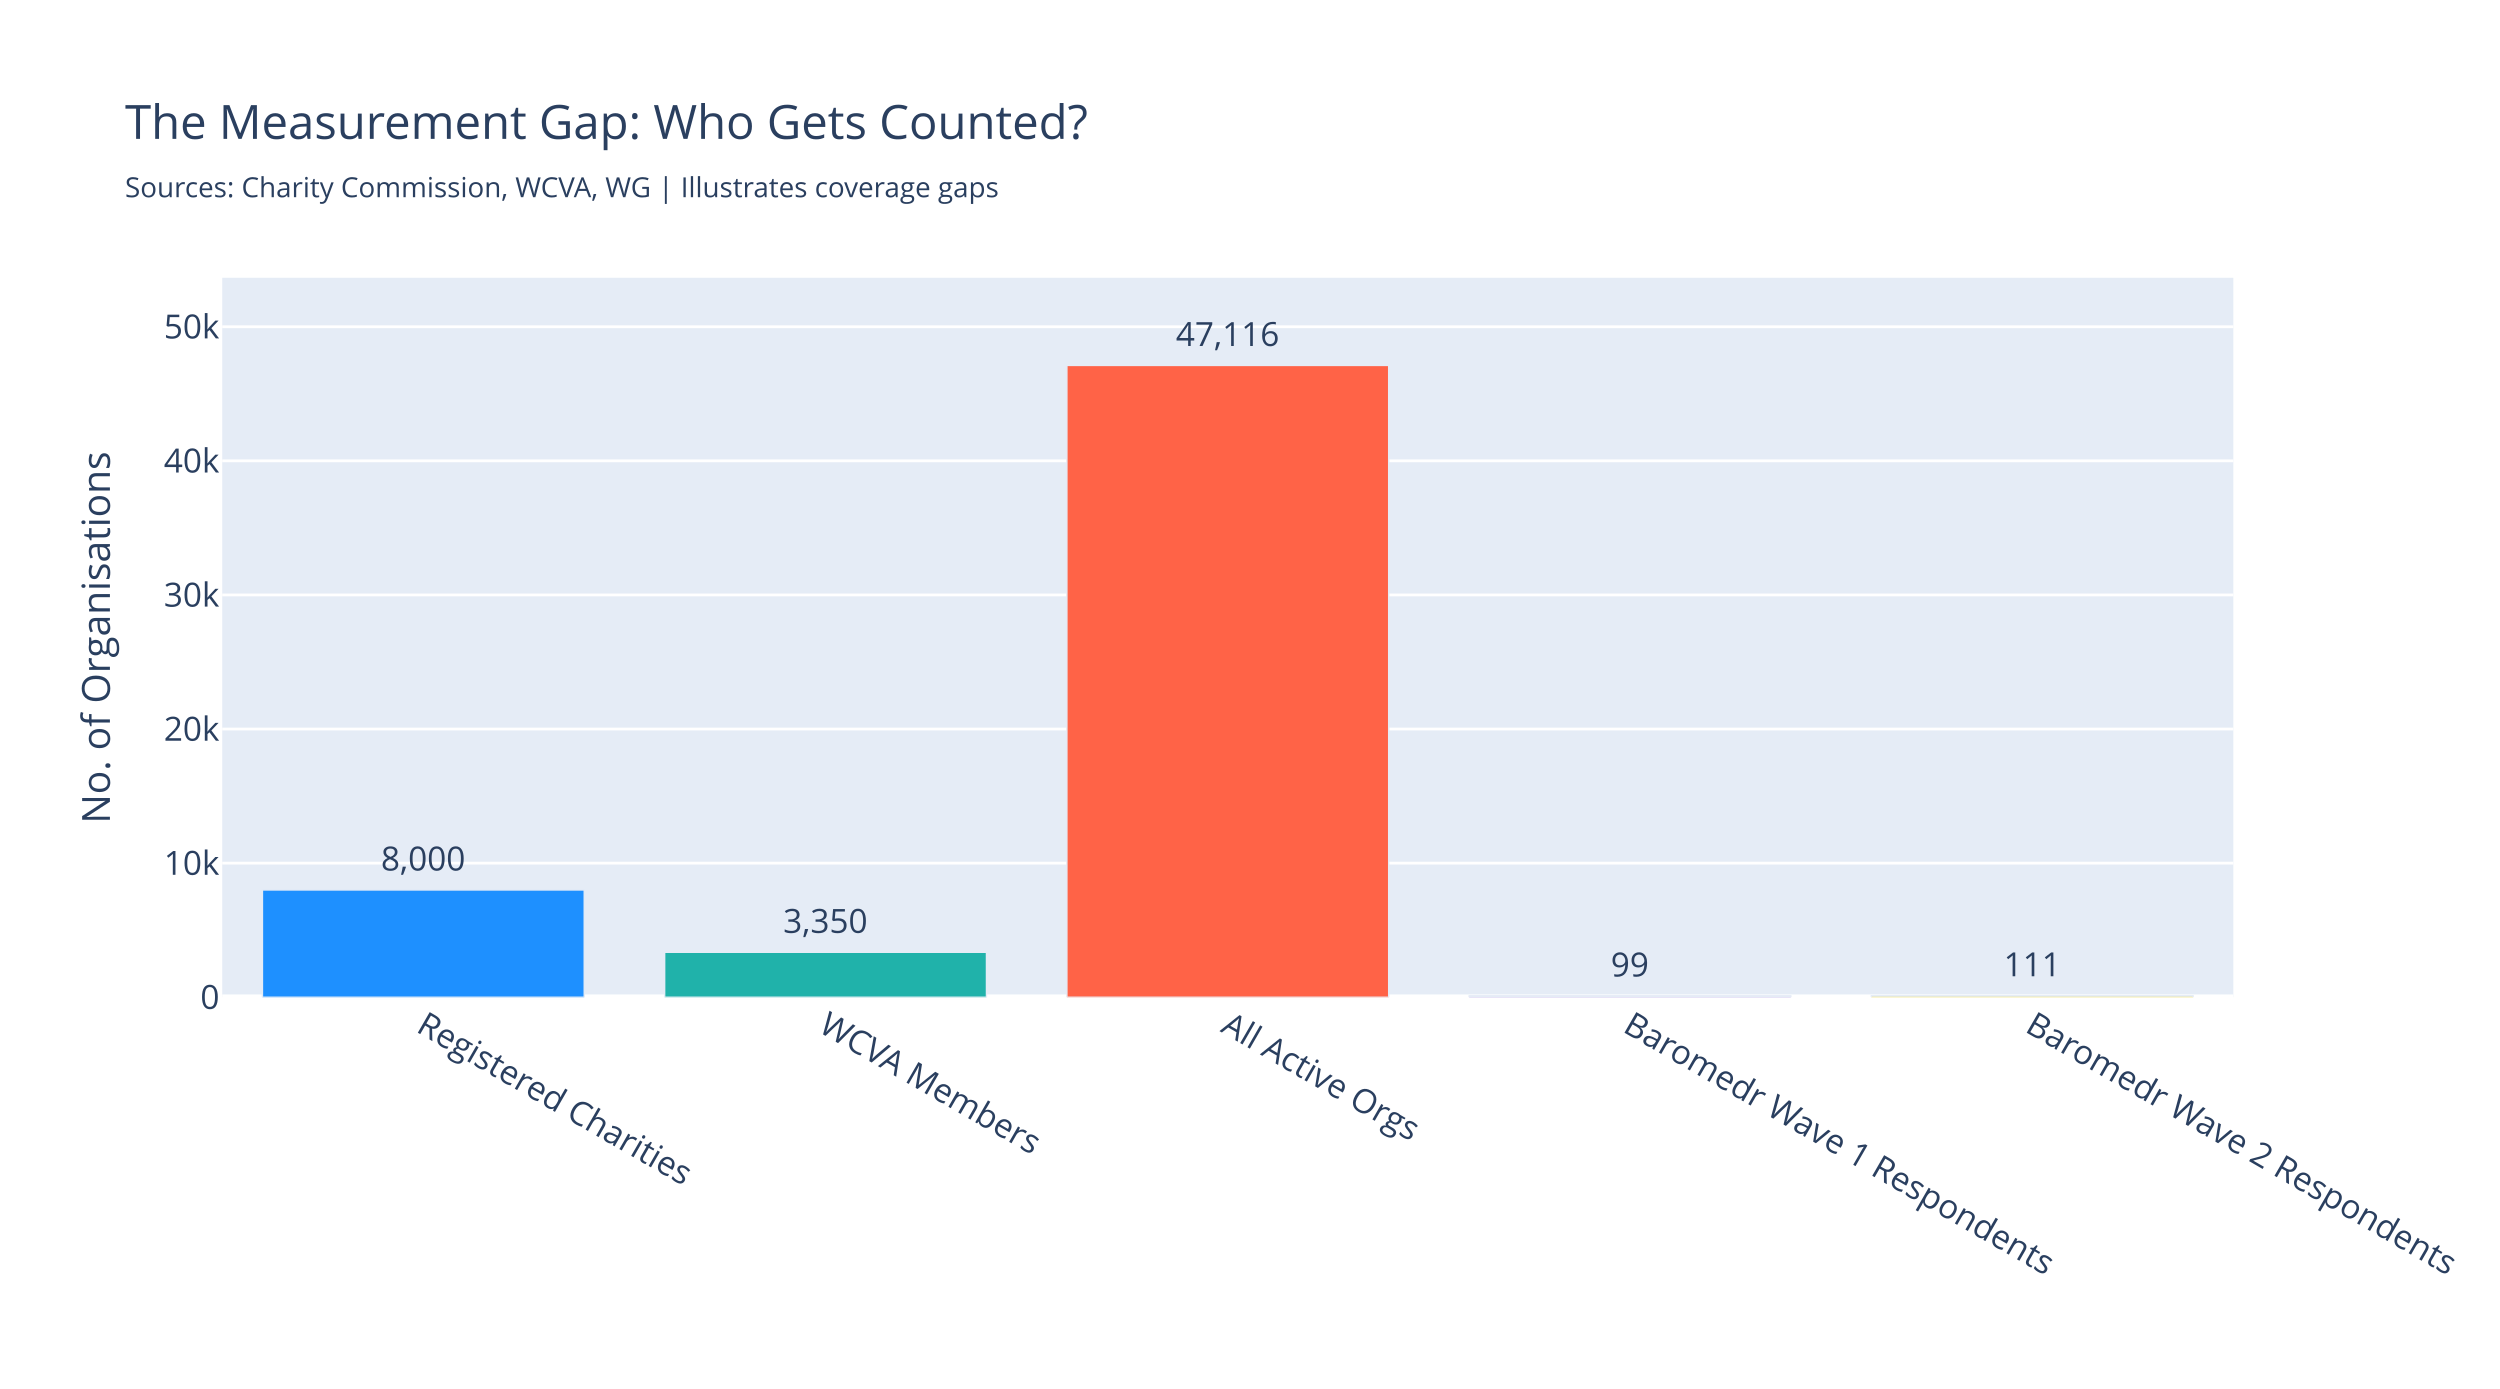
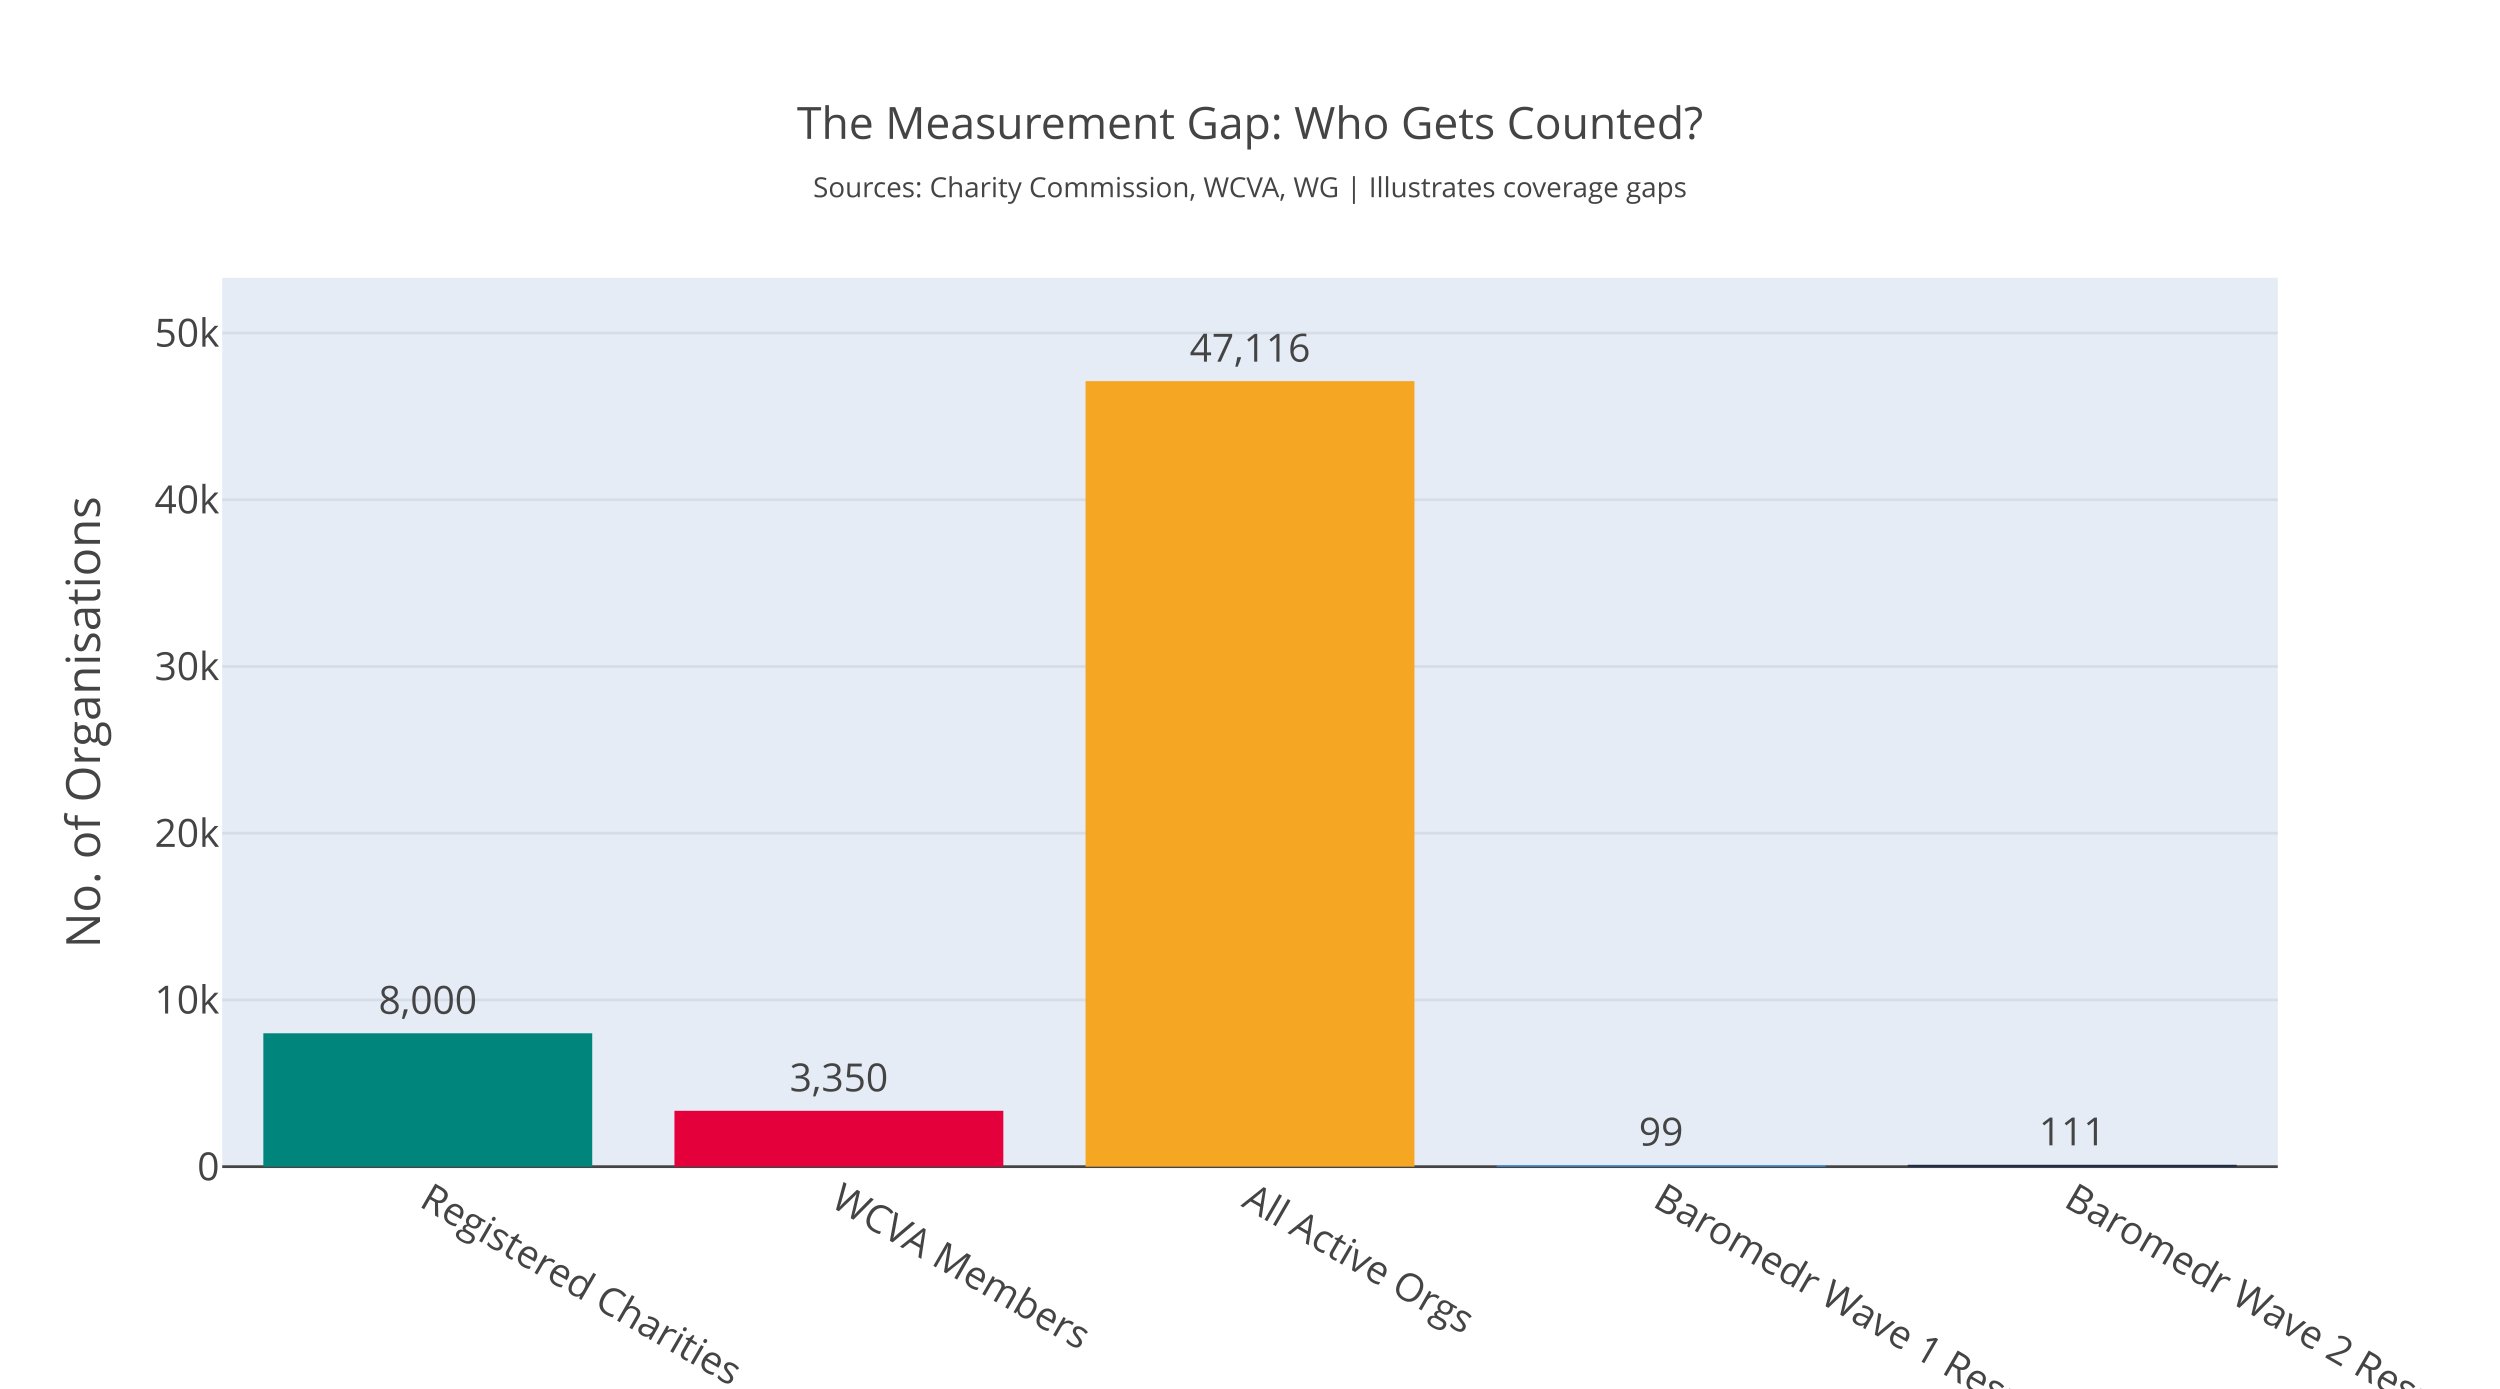
<svg xmlns="http://www.w3.org/2000/svg" class="main-svg" width="900" height="500" style="" viewBox="0 0 900 500">
  <rect x="0" y="0" width="900" height="500" style="fill: rgb(255, 255, 255); fill-opacity: 1;" />
-   <defs id="defs-2c1d3e">
+   <defs id="defs-579857">
    <g class="clips">
-       <clipPath id="clip2c1d3exyplot" class="plotclip">
-         <rect width="724" height="259" />
+       <clipPath id="clip579857xyplot" class="plotclip">
+         <rect width="740" height="320" />
      </clipPath>
-       <clipPath class="axesclip" id="clip2c1d3ex">
-         <rect x="80" y="0" width="724" height="500" />
+       <clipPath class="axesclip" id="clip579857x">
+         <rect x="80" y="0" width="740" height="500" />
      </clipPath>
-       <clipPath class="axesclip" id="clip2c1d3ey">
-         <rect x="0" y="100" width="900" height="259" />
+       <clipPath class="axesclip" id="clip579857y">
+         <rect x="0" y="100" width="900" height="320" />
      </clipPath>
-       <clipPath class="axesclip" id="clip2c1d3exy">
-         <rect x="80" y="100" width="724" height="259" />
+       <clipPath class="axesclip" id="clip579857xy">
+         <rect x="80" y="100" width="740" height="320" />
      </clipPath>
    </g>
    <g class="gradients" />
    <g class="patterns" />
  </defs>
  <g class="bglayer">
-     <rect class="bg" x="80" y="100" width="724" height="259" style="fill: rgb(229, 236, 246); fill-opacity: 1; stroke-width: 0;" />
+     <rect class="bg" x="80" y="100" width="740" height="320" style="fill: rgb(229, 236, 246); fill-opacity: 1; stroke-width: 0;" />
  </g>
  <g class="layer-below">
    <g class="imagelayer" />
    <g class="shapelayer" />
  </g>
  <g class="cartesianlayer">
    <g class="subplot xy">
      <g class="layer-subplot">
        <g class="shapelayer" />
        <g class="imagelayer" />
      </g>
      <g class="minor-gridlayer">
        <g class="x" />
        <g class="y" />
      </g>
      <g class="gridlayer">
        <g class="x" />
        <g class="y">
-           <path class="ygrid crisp" transform="translate(0,310.73)" d="M80,0h724" style="stroke: rgb(255, 255, 255); stroke-opacity: 1; stroke-width: 1px;" />
-           <path class="ygrid crisp" transform="translate(0,262.45)" d="M80,0h724" style="stroke: rgb(255, 255, 255); stroke-opacity: 1; stroke-width: 1px;" />
-           <path class="ygrid crisp" transform="translate(0,214.18)" d="M80,0h724" style="stroke: rgb(255, 255, 255); stroke-opacity: 1; stroke-width: 1px;" />
-           <path class="ygrid crisp" transform="translate(0,165.9)" d="M80,0h724" style="stroke: rgb(255, 255, 255); stroke-opacity: 1; stroke-width: 1px;" />
-           <path class="ygrid crisp" transform="translate(0,117.63)" d="M80,0h724" style="stroke: rgb(255, 255, 255); stroke-opacity: 1; stroke-width: 1px;" />
+           <path class="ygrid crisp" transform="translate(0,359.98)" d="M80,0h740" style="stroke: rgb(214, 221, 230); stroke-opacity: 1; stroke-width: 1px;" />
+           <path class="ygrid crisp" transform="translate(0,299.96)" d="M80,0h740" style="stroke: rgb(214, 221, 230); stroke-opacity: 1; stroke-width: 1px;" />
+           <path class="ygrid crisp" transform="translate(0,239.93)" d="M80,0h740" style="stroke: rgb(214, 221, 230); stroke-opacity: 1; stroke-width: 1px;" />
+           <path class="ygrid crisp" transform="translate(0,179.91)" d="M80,0h740" style="stroke: rgb(214, 221, 230); stroke-opacity: 1; stroke-width: 1px;" />
+           <path class="ygrid crisp" transform="translate(0,119.89)" d="M80,0h740" style="stroke: rgb(214, 221, 230); stroke-opacity: 1; stroke-width: 1px;" />
        </g>
      </g>
      <g class="zerolinelayer">
-         <path class="yzl zl crisp" transform="translate(0,359)" d="M80,0h724" style="stroke: rgb(255, 255, 255); stroke-opacity: 1; stroke-width: 2px;" />
+         <path class="yzl zl crisp" transform="translate(0,420)" d="M80,0h740" style="stroke: rgb(68, 68, 68); stroke-opacity: 1; stroke-width: 1px;" />
      </g>
      <g class="layer-between">
        <g class="shapelayer" />
        <g class="imagelayer" />
      </g>
      <path class="xlines-below" />
      <path class="ylines-below" />
      <g class="overlines-below" />
      <g class="xaxislayer-below" />
      <g class="yaxislayer-below" />
      <g class="overaxes-below" />
      <g class="overplot">
        <g class="xy" transform="translate(80,100)">
          <g class="barlayer mlayer">
            <g class="trace bars" style="opacity: 1;">
              <g class="points">
                <g class="point">
-                   <path d="M14.48,259V220.38H130.32V259Z" clip-path="url(#clip2c1d3exyplot)" style="vector-effect: none; opacity: 1; stroke-width: 0.5px; fill: rgb(30, 144, 255); fill-opacity: 1; stroke: rgb(229, 236, 246); stroke-opacity: 1;" />
-                   <text class="bartext bartext-outside" text-anchor="middle" data-notex="1" x="0" y="0" style="font-family: 'Open Sans', verdana, arial, sans-serif; font-size: 12px; fill: rgb(42, 63, 95); fill-opacity: 1; white-space: pre;" transform="translate(72.33262,213.38)">8,000</text>
+                   <path d="M14.8,320V271.98H133.2V320Z" clip-path="url(#clip579857xyplot)" style="vector-effect: none; opacity: 1; stroke-width: 0px; fill: rgb(0, 133, 124); fill-opacity: 1;" />
+                   <text class="bartext bartext-outside" text-anchor="middle" data-notex="1" x="0" y="0" style="font-family: 'Open Sans', verdana, arial, sans-serif; font-size: 14px; fill: rgb(68, 68, 68); fill-opacity: 1; white-space: pre;" transform="translate(74,264.98)">8,000</text>
                </g>
                <g class="point">
-                   <path d="M159.28,259V242.83H275.12V259Z" clip-path="url(#clip2c1d3exyplot)" style="vector-effect: none; opacity: 1; stroke-width: 0.5px; fill: rgb(32, 178, 170); fill-opacity: 1; stroke: rgb(229, 236, 246); stroke-opacity: 1;" />
-                   <text class="bartext bartext-outside" text-anchor="middle" data-notex="1" x="0" y="0" style="font-family: 'Open Sans', verdana, arial, sans-serif; font-size: 12px; fill: rgb(42, 63, 95); fill-opacity: 1; white-space: pre;" transform="translate(217.1326,235.83)">3,350</text>
+                   <path d="M162.8,320V299.89H281.2V320Z" clip-path="url(#clip579857xyplot)" style="vector-effect: none; opacity: 1; stroke-width: 0px; fill: rgb(228, 0, 59); fill-opacity: 1;" />
+                   <text class="bartext bartext-outside" text-anchor="middle" data-notex="1" x="0" y="0" style="font-family: 'Open Sans', verdana, arial, sans-serif; font-size: 14px; fill: rgb(68, 68, 68); fill-opacity: 1; white-space: pre;" transform="translate(222,292.89)">3,350</text>
                </g>
                <g class="point">
-                   <path d="M304.08,259V31.55H419.92V259Z" clip-path="url(#clip2c1d3exyplot)" style="vector-effect: none; opacity: 1; stroke-width: 0.5px; fill: rgb(255, 99, 71); fill-opacity: 1; stroke: rgb(229, 236, 246); stroke-opacity: 1;" />
-                   <text class="bartext bartext-outside" text-anchor="middle" data-notex="1" x="0" y="0" style="font-family: 'Open Sans', verdana, arial, sans-serif; font-size: 12px; fill: rgb(42, 63, 95); fill-opacity: 1; white-space: pre;" transform="translate(361.9316,24.55)">47,116</text>
+                   <path d="M310.8,320V37.2H429.2V320Z" clip-path="url(#clip579857xyplot)" style="vector-effect: none; opacity: 1; stroke-width: 0px; fill: rgb(245, 166, 35); fill-opacity: 1;" />
+                   <text class="bartext bartext-outside" text-anchor="middle" data-notex="1" x="0" y="0" style="font-family: 'Open Sans', verdana, arial, sans-serif; font-size: 14px; fill: rgb(68, 68, 68); fill-opacity: 1; white-space: pre;" transform="translate(370,30.2)">47,116</text>
                </g>
                <g class="point">
-                   <path d="M448.88,259V258.52H564.72V259Z" clip-path="url(#clip2c1d3exyplot)" style="vector-effect: none; opacity: 1; stroke-width: 0.5px; fill: rgb(147, 112, 219); fill-opacity: 1; stroke: rgb(229, 236, 246); stroke-opacity: 1;" />
-                   <text class="bartext bartext-outside" text-anchor="middle" data-notex="1" x="0" y="0" style="font-family: 'Open Sans', verdana, arial, sans-serif; font-size: 12px; fill: rgb(42, 63, 95); fill-opacity: 1; white-space: pre;" transform="translate(506.7365,251.52)">99</text>
+                   <path d="M458.8,320V319.41H577.2V320Z" clip-path="url(#clip579857xyplot)" style="vector-effect: none; opacity: 1; stroke-width: 0px; fill: rgb(74, 144, 217); fill-opacity: 1;" />
+                   <text class="bartext bartext-outside" text-anchor="middle" data-notex="1" x="0" y="0" style="font-family: 'Open Sans', verdana, arial, sans-serif; font-size: 14px; fill: rgb(68, 68, 68); fill-opacity: 1; white-space: pre;" transform="translate(518,312.41)">99</text>
                </g>
                <g class="point">
-                   <path d="M593.68,259V258.46H709.52V259Z" clip-path="url(#clip2c1d3exyplot)" style="vector-effect: none; opacity: 1; stroke-width: 0.5px; fill: rgb(255, 215, 0); fill-opacity: 1; stroke: rgb(229, 236, 246); stroke-opacity: 1;" />
-                   <text class="bartext bartext-outside" text-anchor="middle" data-notex="1" x="0" y="0" style="font-family: 'Open Sans', verdana, arial, sans-serif; font-size: 12px; fill: rgb(42, 63, 95); fill-opacity: 1; white-space: pre;" transform="translate(651.6,251.46)">111</text>
+                   <path d="M606.8,320V319.33H725.2V320Z" clip-path="url(#clip579857xyplot)" style="vector-effect: none; opacity: 1; stroke-width: 0px; fill: rgb(27, 42, 74); fill-opacity: 1;" />
+                   <text class="bartext bartext-outside" text-anchor="middle" data-notex="1" x="0" y="0" style="font-family: 'Open Sans', verdana, arial, sans-serif; font-size: 14px; fill: rgb(68, 68, 68); fill-opacity: 1; white-space: pre;" transform="translate(666,312.33)">111</text>
                </g>
              </g>
            </g>
          </g>
        </g>
      </g>
      <g class="zerolinelayer-above" />
      <path class="xlines-above crisp" d="M0,0" style="fill: none;" />
      <path class="ylines-above crisp" d="M0,0" style="fill: none;" />
      <g class="overlines-above" />
      <g class="xaxislayer-above">
        <g class="xtick">
-           <text text-anchor="start" x="0" y="372" transform="translate(152.4,0) rotate(30,0,366)" style="font-family: 'Open Sans', verdana, arial, sans-serif; font-size: 12px; fill: rgb(42, 63, 95); fill-opacity: 1; white-space: pre;">Registered Charities</text>
+           <text text-anchor="start" x="0" y="435" transform="translate(154,0) rotate(30,0,428)" style="font-family: 'Open Sans', verdana, arial, sans-serif; font-size: 14px; fill: rgb(68, 68, 68); fill-opacity: 1; white-space: pre;">Registered Charities</text>
        </g>
        <g class="xtick">
-           <text text-anchor="start" x="0" y="372" transform="translate(297.2,0) rotate(30,0,366)" style="font-family: 'Open Sans', verdana, arial, sans-serif; font-size: 12px; fill: rgb(42, 63, 95); fill-opacity: 1; white-space: pre;">WCVA Members</text>
+           <text text-anchor="start" x="0" y="435" transform="translate(302,0) rotate(30,0,428)" style="font-family: 'Open Sans', verdana, arial, sans-serif; font-size: 14px; fill: rgb(68, 68, 68); fill-opacity: 1; white-space: pre;">WCVA Members</text>
        </g>
        <g class="xtick">
-           <text text-anchor="start" x="0" y="372" transform="translate(442,0) rotate(30,0,366)" style="font-family: 'Open Sans', verdana, arial, sans-serif; font-size: 12px; fill: rgb(42, 63, 95); fill-opacity: 1; white-space: pre;">All Active Orgs</text>
+           <text text-anchor="start" x="0" y="435" transform="translate(450,0) rotate(30,0,428)" style="font-family: 'Open Sans', verdana, arial, sans-serif; font-size: 14px; fill: rgb(68, 68, 68); fill-opacity: 1; white-space: pre;">All Active Orgs</text>
        </g>
        <g class="xtick">
-           <text text-anchor="start" x="0" y="372" transform="translate(586.8,0) rotate(30,0,366)" style="font-family: 'Open Sans', verdana, arial, sans-serif; font-size: 12px; fill: rgb(42, 63, 95); fill-opacity: 1; white-space: pre;">Baromedr Wave 1 Respondents</text>
+           <text text-anchor="start" x="0" y="435" transform="translate(598,0) rotate(30,0,428)" style="font-family: 'Open Sans', verdana, arial, sans-serif; font-size: 14px; fill: rgb(68, 68, 68); fill-opacity: 1; white-space: pre;">Baromedr Wave 1 Respondents</text>
        </g>
        <g class="xtick">
-           <text text-anchor="start" x="0" y="372" transform="translate(731.6,0) rotate(30,0,366)" style="font-family: 'Open Sans', verdana, arial, sans-serif; font-size: 12px; fill: rgb(42, 63, 95); fill-opacity: 1; white-space: pre;">Baromedr Wave 2 Respondents</text>
+           <text text-anchor="start" x="0" y="435" transform="translate(746,0) rotate(30,0,428)" style="font-family: 'Open Sans', verdana, arial, sans-serif; font-size: 14px; fill: rgb(68, 68, 68); fill-opacity: 1; white-space: pre;">Baromedr Wave 2 Respondents</text>
        </g>
      </g>
      <g class="yaxislayer-above">
        <g class="ytick">
-           <text text-anchor="end" x="79" y="4.2" transform="translate(0,359)" style="font-family: 'Open Sans', verdana, arial, sans-serif; font-size: 12px; fill: rgb(42, 63, 95); fill-opacity: 1; white-space: pre;">0</text>
+           <text text-anchor="end" x="79" y="4.9" transform="translate(0,420)" style="font-family: 'Open Sans', verdana, arial, sans-serif; font-size: 14px; fill: rgb(68, 68, 68); fill-opacity: 1; white-space: pre;">0</text>
        </g>
        <g class="ytick">
-           <text text-anchor="end" x="79" y="4.2" style="font-family: 'Open Sans', verdana, arial, sans-serif; font-size: 12px; fill: rgb(42, 63, 95); fill-opacity: 1; white-space: pre;" transform="translate(0,310.73)">10k</text>
+           <text text-anchor="end" x="79" y="4.9" style="font-family: 'Open Sans', verdana, arial, sans-serif; font-size: 14px; fill: rgb(68, 68, 68); fill-opacity: 1; white-space: pre;" transform="translate(0,359.98)">10k</text>
        </g>
        <g class="ytick">
-           <text text-anchor="end" x="79" y="4.2" style="font-family: 'Open Sans', verdana, arial, sans-serif; font-size: 12px; fill: rgb(42, 63, 95); fill-opacity: 1; white-space: pre;" transform="translate(0,262.45)">20k</text>
+           <text text-anchor="end" x="79" y="4.9" style="font-family: 'Open Sans', verdana, arial, sans-serif; font-size: 14px; fill: rgb(68, 68, 68); fill-opacity: 1; white-space: pre;" transform="translate(0,299.96)">20k</text>
        </g>
        <g class="ytick">
-           <text text-anchor="end" x="79" y="4.2" style="font-family: 'Open Sans', verdana, arial, sans-serif; font-size: 12px; fill: rgb(42, 63, 95); fill-opacity: 1; white-space: pre;" transform="translate(0,214.18)">30k</text>
+           <text text-anchor="end" x="79" y="4.9" style="font-family: 'Open Sans', verdana, arial, sans-serif; font-size: 14px; fill: rgb(68, 68, 68); fill-opacity: 1; white-space: pre;" transform="translate(0,239.93)">30k</text>
        </g>
        <g class="ytick">
-           <text text-anchor="end" x="79" y="4.2" style="font-family: 'Open Sans', verdana, arial, sans-serif; font-size: 12px; fill: rgb(42, 63, 95); fill-opacity: 1; white-space: pre;" transform="translate(0,165.9)">40k</text>
+           <text text-anchor="end" x="79" y="4.9" style="font-family: 'Open Sans', verdana, arial, sans-serif; font-size: 14px; fill: rgb(68, 68, 68); fill-opacity: 1; white-space: pre;" transform="translate(0,179.91)">40k</text>
        </g>
        <g class="ytick">
-           <text text-anchor="end" x="79" y="4.2" style="font-family: 'Open Sans', verdana, arial, sans-serif; font-size: 12px; fill: rgb(42, 63, 95); fill-opacity: 1; white-space: pre;" transform="translate(0,117.63)">50k</text>
+           <text text-anchor="end" x="79" y="4.9" style="font-family: 'Open Sans', verdana, arial, sans-serif; font-size: 14px; fill: rgb(68, 68, 68); fill-opacity: 1; white-space: pre;" transform="translate(0,119.89)">50k</text>
        </g>
      </g>
      <g class="overaxes-above" />
    </g>
  </g>
  <g class="polarlayer" />
  <g class="smithlayer" />
  <g class="ternarylayer" />
  <g class="geolayer" />
  <g class="funnelarealayer" />
  <g class="pielayer" />
  <g class="iciclelayer" />
  <g class="treemaplayer" />
  <g class="sunburstlayer" />
  <g class="glimages" />
-   <defs id="topdefs-2c1d3e">
+   <defs id="topdefs-579857">
    <g class="clips" />
  </defs>
  <g class="layer-above">
    <g class="imagelayer" />
    <g class="shapelayer" />
  </g>
  <g class="infolayer">
    <g class="g-gtitle">
-       <text class="gtitle" x="45" y="50" text-anchor="start" dy="0em" style="opacity: 1; font-family: 'Open Sans', verdana, arial, sans-serif; font-size: 17px; fill: rgb(42, 63, 95); fill-opacity: 1; white-space: pre;">The Measurement Gap: Who Gets Counted?</text>
-       <text class="gtitle-subtitle" x="45" y="71" text-anchor="start" dy="0em" style="opacity: 1; font-family: 'Open Sans', verdana, arial, sans-serif; font-size: 10px; fill: rgb(42, 63, 95); fill-opacity: 1; white-space: pre;">Sources: Charity Commission, WCVA, WG | Illustrates coverage gaps</text>
+       <text class="gtitle" x="450" y="50" text-anchor="middle" dy="0em" style="opacity: 1; font-family: 'Open Sans', verdana, arial, sans-serif; font-size: 16px; fill: rgb(68, 68, 68); fill-opacity: 1; white-space: pre;">The Measurement Gap: Who Gets Counted?</text>
+       <text class="gtitle-subtitle" x="450" y="71" text-anchor="middle" dy="0em" style="opacity: 1; font-family: 'Open Sans', verdana, arial, sans-serif; font-size: 10px; fill: rgb(68, 68, 68); fill-opacity: 1; white-space: pre;">Sources: Charity Commission, WCVA, WG | Illustrates coverage gaps</text>
    </g>
    <g class="g-xtitle" />
    <g class="g-ytitle">
-       <text class="ytitle" transform="rotate(-90,39.56875,229.5)" x="39.569" y="229.5" text-anchor="middle" style="opacity: 1; font-family: 'Open Sans', verdana, arial, sans-serif; font-size: 14px; fill: rgb(42, 63, 95); fill-opacity: 1; white-space: pre;">No. of Organisations</text>
+       <text class="ytitle" transform="rotate(-90,36,260)" x="36" y="260" text-anchor="middle" style="opacity: 1; font-family: 'Open Sans', verdana, arial, sans-serif; font-size: 17px; fill: rgb(68, 68, 68); fill-opacity: 1; white-space: pre;">No. of Organisations</text>
    </g>
  </g>
</svg>
